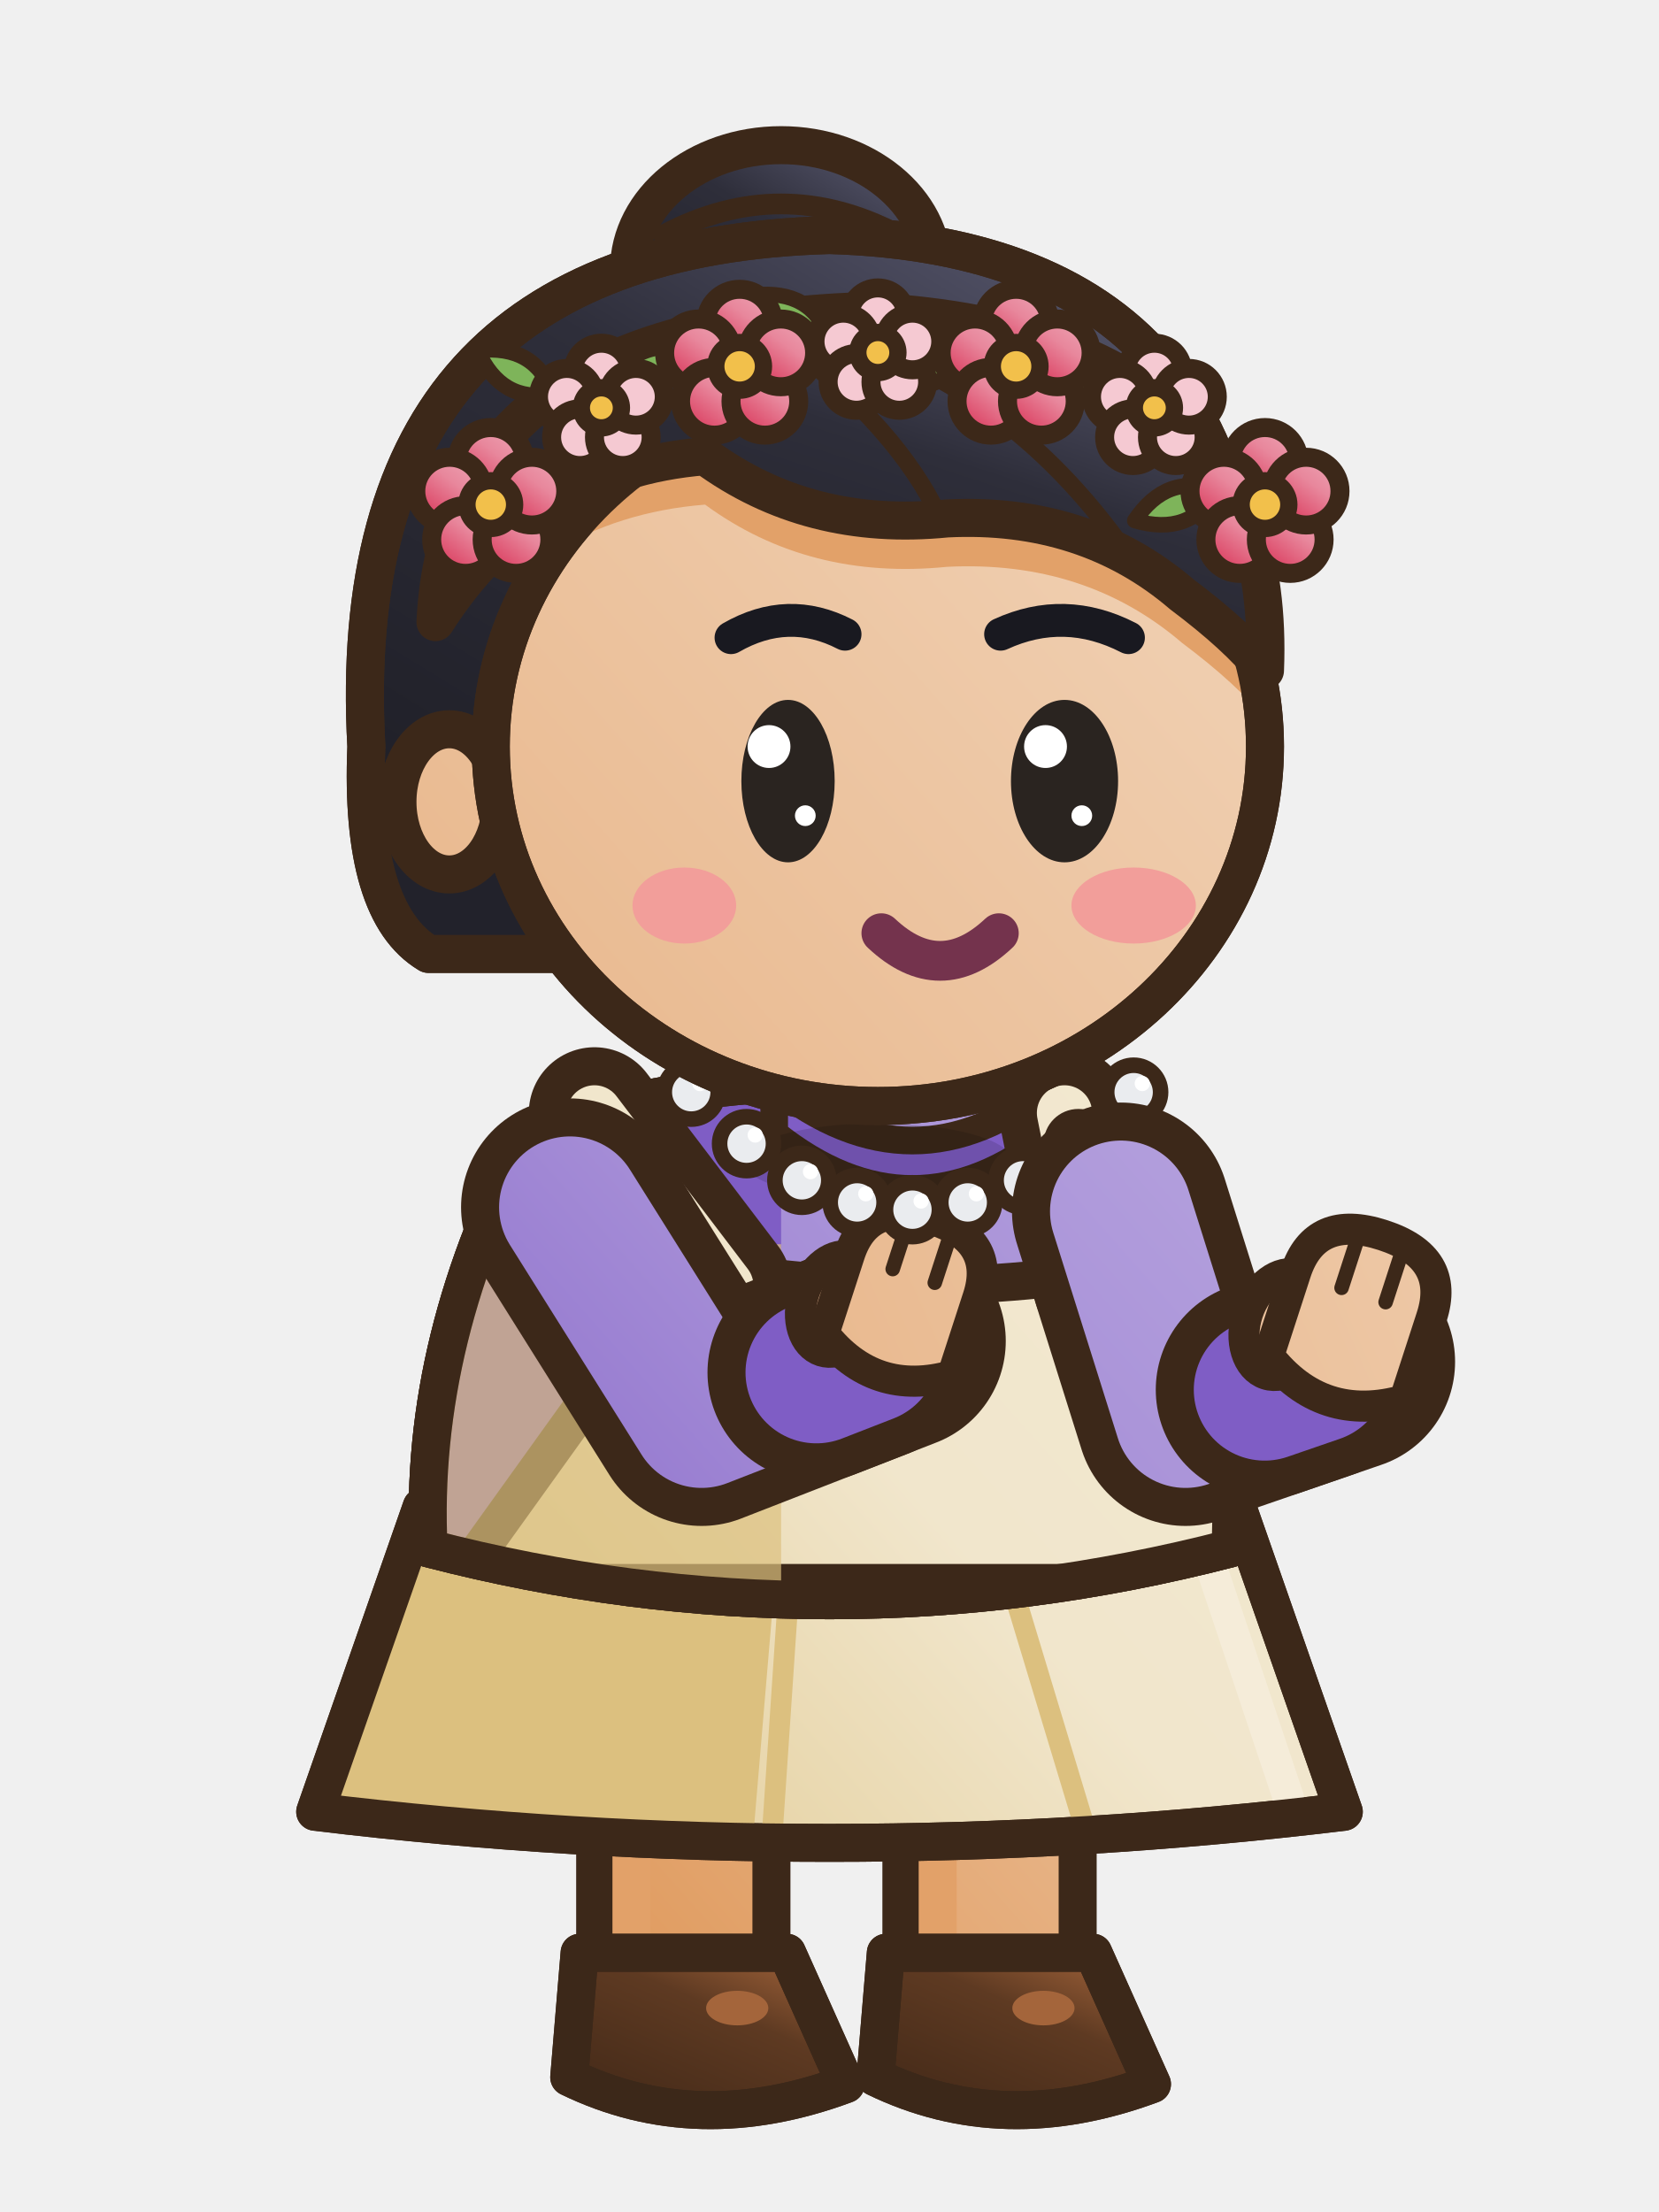
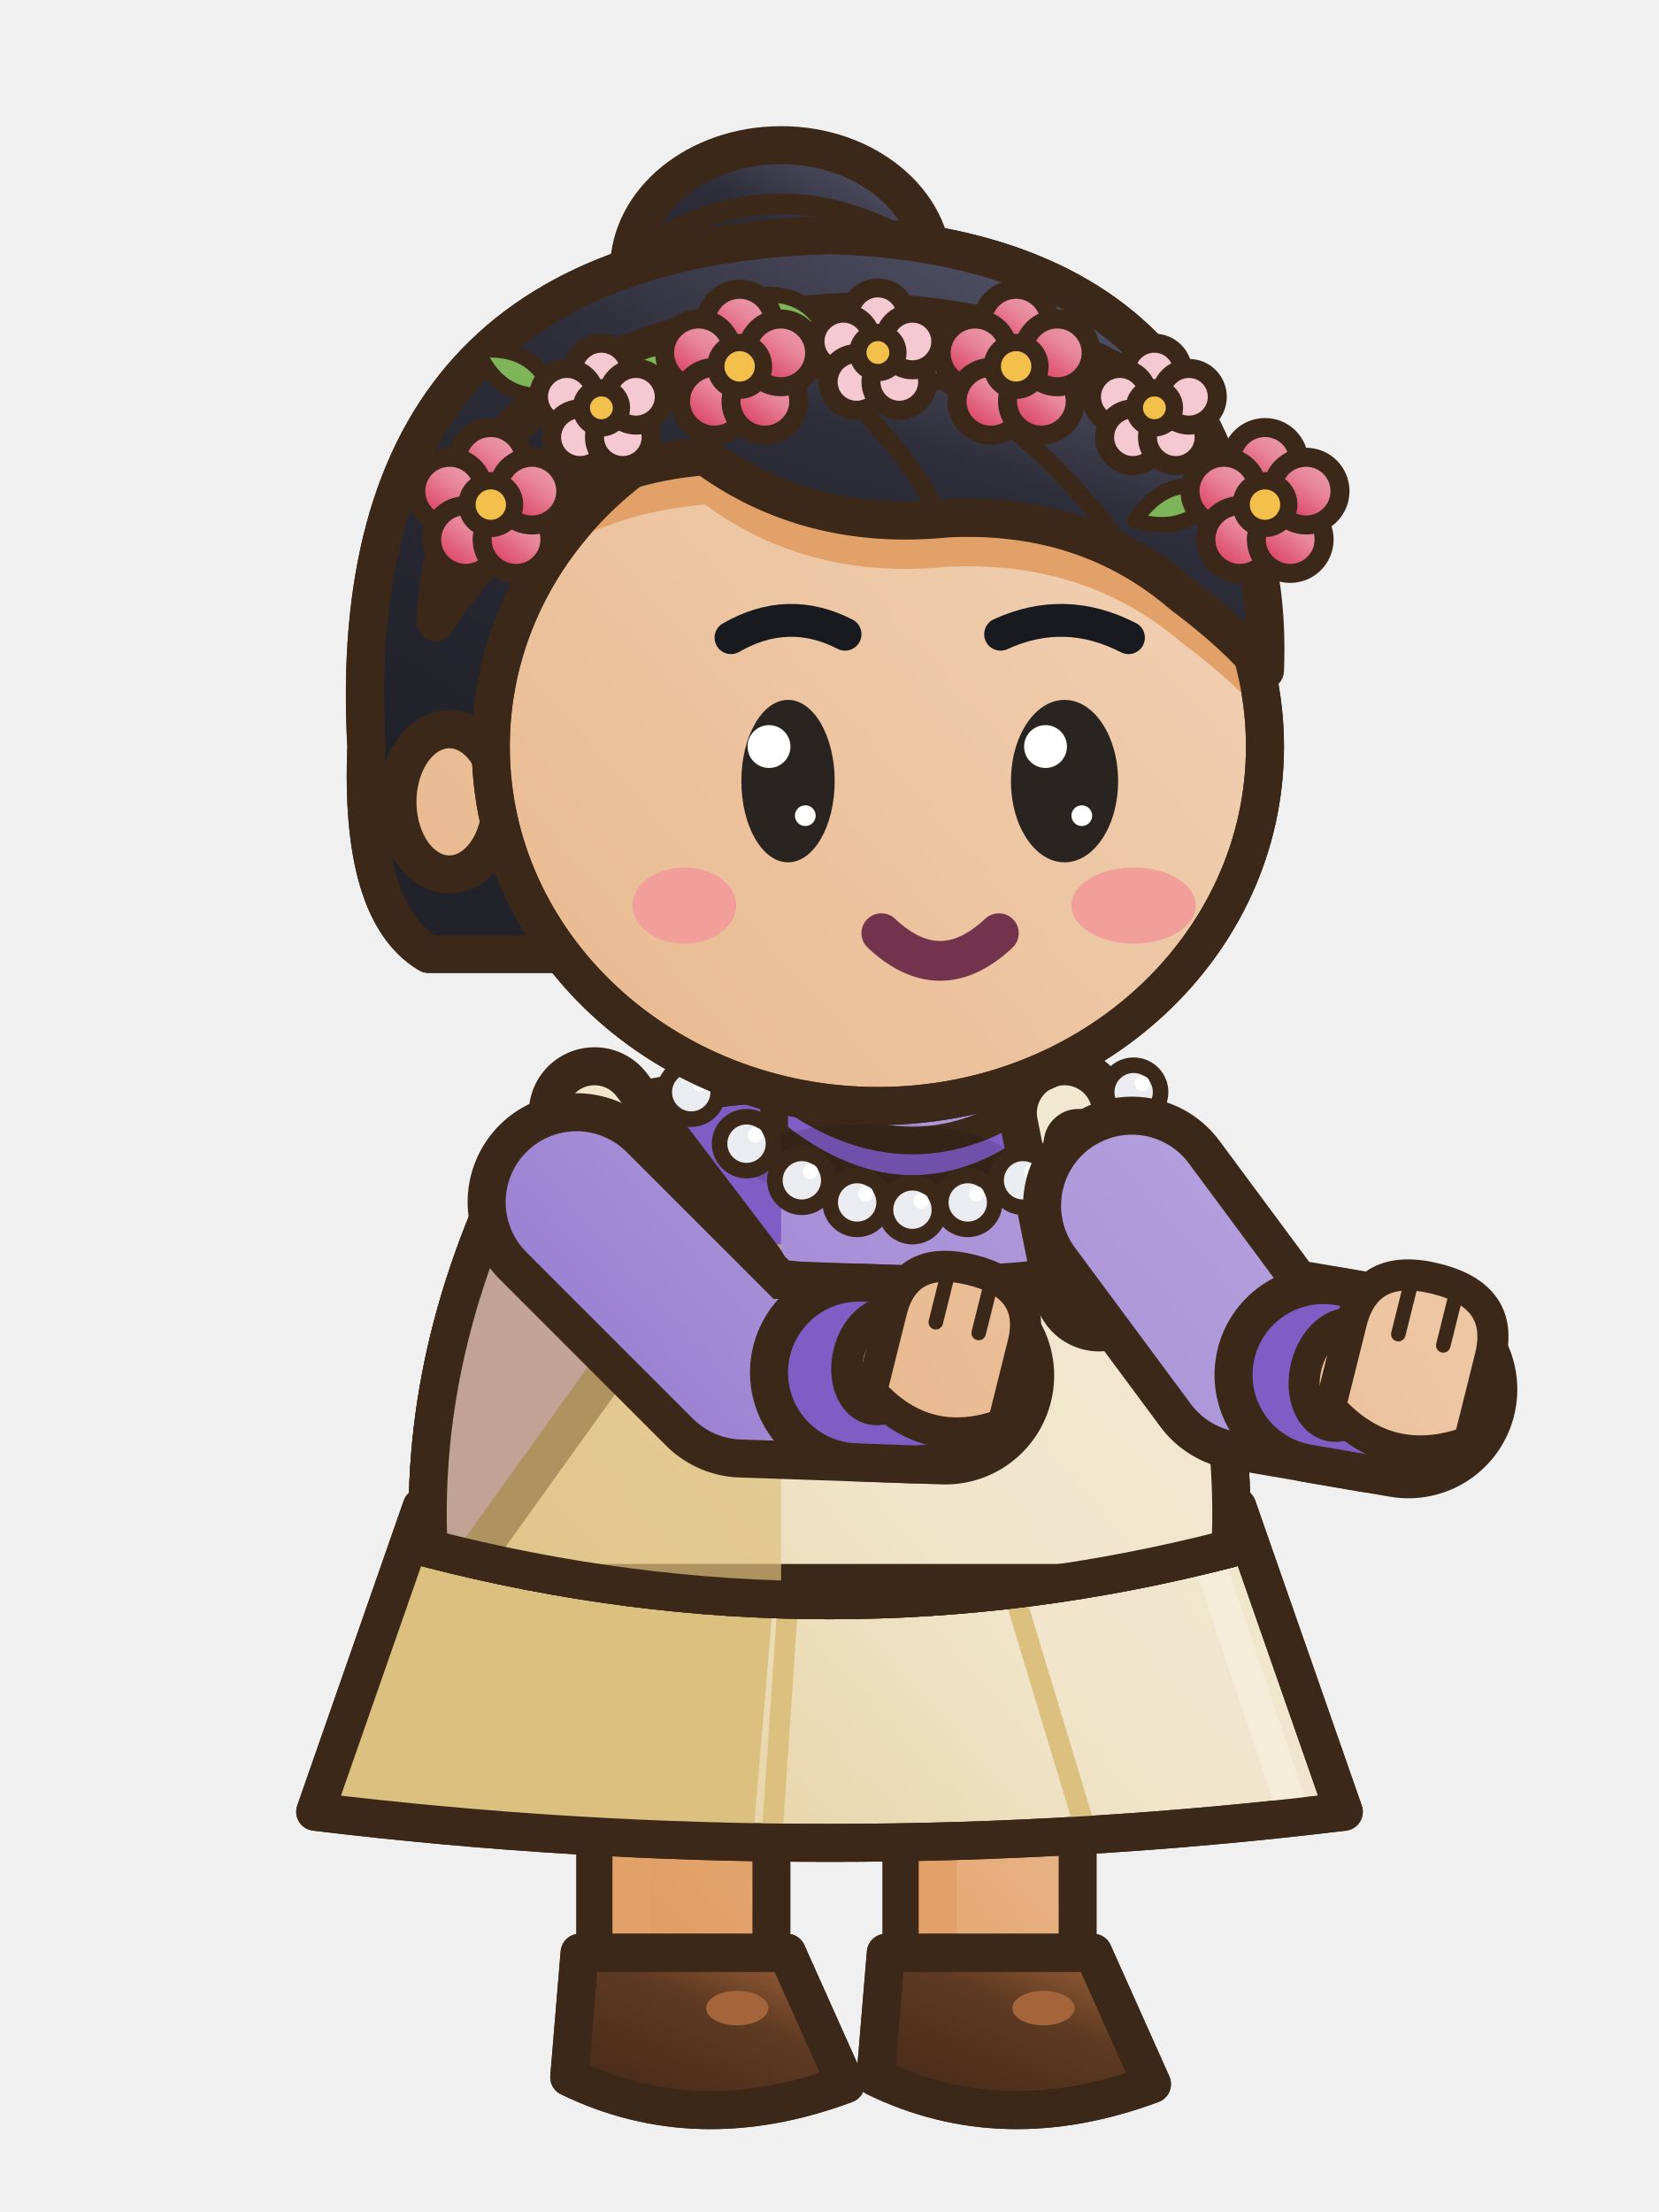
<svg xmlns="http://www.w3.org/2000/svg" width="48" height="64" viewBox="0 0 48 64">
  <g transform="translate(48 0) scale(-1 1)">
    <defs>
      <linearGradient id="a5mtseaction1G0" x1="0" y1="0" x2="0.75" y2="1">
        <stop offset="0" stop-color="#EFCDAE" />
        <stop offset="0.45" stop-color="#E9B98F" />
        <stop offset="1" stop-color="#D9863D" />
      </linearGradient>
      <linearGradient id="a5mtseaction1G0t" gradientUnits="userSpaceOnUse" x1="6" y1="28" x2="42" y2="60">
        <stop offset="0" stop-color="#EFCDAE" />
        <stop offset="0.45" stop-color="#E9B98F" />
        <stop offset="1" stop-color="#D9863D" />
      </linearGradient>
      <linearGradient id="a5mtseaction1G1" x1="0" y1="0" x2="0.75" y2="1">
        <stop offset="0" stop-color="#606079" />
        <stop offset="0.45" stop-color="#2E2E3A" />
        <stop offset="1" stop-color="#1F1F27" />
      </linearGradient>
      <linearGradient id="a5mtseaction1G1t" gradientUnits="userSpaceOnUse" x1="4" y1="2" x2="42" y2="60">
        <stop offset="0" stop-color="#606079" />
        <stop offset="0.45" stop-color="#2E2E3A" />
        <stop offset="1" stop-color="#1F1F27" />
      </linearGradient>
      <linearGradient id="a5mtseaction1G2" x1="0" y1="0" x2="0.75" y2="1">
        <stop offset="0" stop-color="#BDACE1" />
        <stop offset="0.45" stop-color="#A48CD6" />
        <stop offset="1" stop-color="#6E48BE" />
      </linearGradient>
      <linearGradient id="a5mtseaction1G2t" gradientUnits="userSpaceOnUse" x1="6" y1="28" x2="42" y2="60">
        <stop offset="0" stop-color="#BDACE1" />
        <stop offset="0.45" stop-color="#A48CD6" />
        <stop offset="1" stop-color="#6E48BE" />
      </linearGradient>
      <linearGradient id="a5mtseaction1G3" x1="0" y1="0" x2="0.75" y2="1">
        <stop offset="0" stop-color="#F3E9D2" />
        <stop offset="0.45" stop-color="#F1E6CC" />
        <stop offset="1" stop-color="#D8BA71" />
      </linearGradient>
      <linearGradient id="a5mtseaction1G3t" gradientUnits="userSpaceOnUse" x1="6" y1="28" x2="42" y2="60">
        <stop offset="0" stop-color="#F3E9D2" />
        <stop offset="0.45" stop-color="#F1E6CC" />
        <stop offset="1" stop-color="#D8BA71" />
      </linearGradient>
      <linearGradient id="a5mtseaction1G4" x1="0" y1="0" x2="0.75" y2="1">
        <stop offset="0" stop-color="#AD6A3E" />
        <stop offset="0.45" stop-color="#5E3A22" />
        <stop offset="1" stop-color="#462B19" />
      </linearGradient>
      <linearGradient id="a5mtseaction1G4t" gradientUnits="userSpaceOnUse" x1="4" y1="2" x2="42" y2="60">
        <stop offset="0" stop-color="#AD6A3E" />
        <stop offset="0.45" stop-color="#5E3A22" />
        <stop offset="1" stop-color="#462B19" />
      </linearGradient>
      <linearGradient id="a5mtseaction1G5" x1="0" y1="0" x2="0.75" y2="1">
        <stop offset="0" stop-color="#A08D84" />
        <stop offset="0.45" stop-color="#75635A" />
        <stop offset="1" stop-color="#574943" />
      </linearGradient>
      <linearGradient id="a5mtseaction1G5t" gradientUnits="userSpaceOnUse" x1="4" y1="2" x2="42" y2="60">
        <stop offset="0" stop-color="#A08D84" />
        <stop offset="0.45" stop-color="#75635A" />
        <stop offset="1" stop-color="#574943" />
      </linearGradient>
      <linearGradient id="a5mtseaction1G6" x1="0" y1="0" x2="0.75" y2="1">
        <stop offset="0" stop-color="#EEA9B8" />
        <stop offset="0.45" stop-color="#E8879C" />
        <stop offset="1" stop-color="#D9375A" />
      </linearGradient>
      <linearGradient id="a5mtseaction1G6t" gradientUnits="userSpaceOnUse" x1="4" y1="2" x2="42" y2="60">
        <stop offset="0" stop-color="#EEA9B8" />
        <stop offset="0.45" stop-color="#E8879C" />
        <stop offset="1" stop-color="#D9375A" />
      </linearGradient>
      <linearGradient id="a5mtseaction1G7" x1="0" y1="0" x2="0.75" y2="1">
        <stop offset="0" stop-color="#D8DCE1" />
        <stop offset="0.45" stop-color="#C9CED6" />
        <stop offset="1" stop-color="#8C96A7" />
      </linearGradient>
      <linearGradient id="a5mtseaction1G7t" gradientUnits="userSpaceOnUse" x1="4" y1="2" x2="42" y2="60">
        <stop offset="0" stop-color="#D8DCE1" />
        <stop offset="0.45" stop-color="#C9CED6" />
        <stop offset="1" stop-color="#8C96A7" />
      </linearGradient>
    </defs>
    <g transform="translate(0 0)">
      <rect x="25.68" y="44.5" width="5.1" height="13.2" rx="1.6" fill="url(#a5mtseaction1G0t)" stroke="#3C2819" stroke-width="1.1" stroke-linejoin="round" stroke-linecap="round" />
      <rect x="29.18" y="45.1" width="1.1" height="11.6" rx="0.5" fill="#E2A169" />
      <path d="M25.23,56.5 L31.23,56.5 L31.53,60.1 Q27.83,61.9 23.53,60.3 Z" fill="url(#a5mtseaction1G4)" stroke="#3C2819" stroke-width="1.1" stroke-linejoin="round" stroke-linecap="round" />
      <clipPath id="a5mtseaction1s282565">
        <path d="M25.23,56.5 L31.23,56.5 L31.53,60.1 Q27.83,61.9 23.53,60.3 Z" />
      </clipPath>
      <g clip-path="url(#a5mtseaction1s282565)">
        <path d="M23.43,59.8 Q27.83,61.5 31.63,59.6 L31.63,62.1 L23.43,62.1 Z" fill="#442A18" />
      </g>
      <path d="M25.23,56.5 L31.23,56.5 L31.53,60.1 Q27.83,61.9 23.53,60.3 Z" fill="none" stroke="#3C2819" stroke-width="1.1" stroke-linejoin="round" stroke-linecap="round" />
      <ellipse cx="26.67" cy="58.1" rx="0.9" ry="0.5" fill="#A4653B" stroke="none" />
      <rect x="16.82" y="44.5" width="5.1" height="13.2" rx="1.6" fill="url(#a5mtseaction1G0t)" stroke="#3C2819" stroke-width="1.1" stroke-linejoin="round" stroke-linecap="round" />
      <rect x="20.32" y="45.1" width="1.1" height="11.6" rx="0.5" fill="#E2A169" />
      <path d="M16.37,56.5 L22.37,56.5 L22.67,60.1 Q18.97,61.9 14.67,60.3 Z" fill="url(#a5mtseaction1G4)" stroke="#3C2819" stroke-width="1.1" stroke-linejoin="round" stroke-linecap="round" />
      <clipPath id="a5mtseaction1s194565">
        <path d="M16.37,56.5 L22.37,56.5 L22.67,60.1 Q18.97,61.9 14.67,60.3 Z" />
      </clipPath>
      <g clip-path="url(#a5mtseaction1s194565)">
        <path d="M14.57,59.8 Q18.97,61.5 22.77,59.6 L22.77,62.1 L14.57,62.1 Z" fill="#442A18" />
      </g>
      <path d="M16.37,56.5 L22.37,56.5 L22.67,60.1 Q18.97,61.9 14.67,60.3 Z" fill="none" stroke="#3C2819" stroke-width="1.1" stroke-linejoin="round" stroke-linecap="round" />
      <ellipse cx="17.81" cy="58.1" rx="0.9" ry="0.5" fill="#A4653B" stroke="none" />
      <path d="M12.2,43.6 L35.8,43.6 L38.88,52.42 Q24,54.22 9.12,52.42 Z" fill="url(#a5mtseaction1G3t)" stroke="#3C2819" stroke-width="1.1" stroke-linejoin="round" stroke-linecap="round" />
      <clipPath id="a5mtseaction1sk">
        <path d="M12.2,43.6 L35.8,43.6 L38.88,52.42 Q24,54.22 9.12,52.42 Z" />
      </clipPath>
      <g clip-path="url(#a5mtseaction1sk)">
        <path d="M25.4,43.6 L48,43.6 L48,55.42 L26.4,55.42 Z" fill="#DCC07F" />
        <line x1="18.69" y1="46" x2="16.63" y2="52.82" stroke="#DCC07F" stroke-width="0.6" stroke-linecap="round" />
        <line x1="25.18" y1="46" x2="25.64" y2="52.82" stroke="#DCC07F" stroke-width="0.6" stroke-linecap="round" />
        <line x1="13.2" y1="44.6" x2="10.72" y2="52.02" stroke="#F5ECD9" stroke-width="0.9" stroke-linecap="round" />
      </g>
      <path d="M12.2,43.6 L35.8,43.6 L38.88,52.42 Q24,54.22 9.12,52.42 Z" fill="none" stroke="#3C2819" stroke-width="1.1" stroke-linejoin="round" stroke-linecap="round" />
      <path d="M15.4,32.6 Q24,30 32.6,32.6 Q35.9,38.7 35.6,44.8 Q24,47.8 12.4,44.8 Q12.1,38.7 15.4,32.6 Z" fill="url(#a5mtseaction1G2t)" stroke="#3C2819" stroke-width="1.1" stroke-linejoin="round" stroke-linecap="round" />
      <clipPath id="a5mtseaction1t">
        <path d="M15.4,32.6 Q24,30 32.6,32.6 Q35.9,38.7 35.6,44.8 Q24,47.8 12.4,44.8 Q12.1,38.7 15.4,32.6 Z" />
      </clipPath>
      <g clip-path="url(#a5mtseaction1t)">
        <rect x="25.4" y="30" width="14" height="22" fill="#7F5DC5" />
        <path d="M8,44.2 Q24,47.2 40,44.2 L40,52 L8,52 Z" fill="#7F5DC5" />
        <rect x="15.5" y="34" width="1.3" height="10" rx="0.6" fill="#BDACE1" />
        <rect x="6" y="42.8" width="36" height="2" fill="#7F5DC5" />
        <line x1="17" y1="43" x2="17" y2="44.8" stroke="#6741B7" stroke-width="0.4" stroke-linecap="round" />
        <line x1="20" y1="43" x2="20" y2="44.8" stroke="#6741B7" stroke-width="0.4" stroke-linecap="round" />
        <line x1="23" y1="43" x2="23" y2="44.8" stroke="#6741B7" stroke-width="0.4" stroke-linecap="round" />
        <line x1="26" y1="43" x2="26" y2="44.8" stroke="#6741B7" stroke-width="0.4" stroke-linecap="round" />
        <line x1="29" y1="43" x2="29" y2="44.8" stroke="#6741B7" stroke-width="0.4" stroke-linecap="round" />
        <line x1="32" y1="43" x2="32" y2="44.8" stroke="#6741B7" stroke-width="0.4" stroke-linecap="round" />
      </g>
      <path d="M15.4,32.6 Q24,30 32.6,32.6 Q35.9,38.7 35.6,44.8 Q24,47.8 12.4,44.8 Q12.1,38.7 15.4,32.6 Z" fill="none" stroke="#3C2819" stroke-width="1.1" stroke-linejoin="round" stroke-linecap="round" />
      <path d="M17.6,31.4 Q21.6,34.6 25.6,31.4 L25.6,32.8 Q21.6,36 17.6,32.8 Z" fill="#7F5DC5" stroke="#3C2819" stroke-width="0.8" stroke-linejoin="round" stroke-linecap="round" />
      <clipPath id="a5mtseaction1rb">
        <path d="M15.4,32.6 Q24,30 32.6,32.6 Q35.9,38.7 35.6,44.8 Q24,47.8 12.4,44.8 Q12.1,38.7 15.4,32.6 Z" />
      </clipPath>
      <g clip-path="url(#a5mtseaction1rb)">
        <path d="M15,36.6 Q21.6,37.8 28.2,36.6 L34.8,45.8 L8.4,45.8 Z" fill="url(#a5mtseaction1G3t)" stroke="#3C2819" stroke-width="1.1" stroke-linejoin="round" stroke-linecap="round" />
        <rect x="25.4" y="36" width="14" height="12" fill="#DCC07F" opacity="0.7" />
      </g>
      <path d="M15.4,32.6 Q24,30 32.6,32.6 Q35.9,38.7 35.6,44.8 Q24,47.8 12.4,44.8 Q12.1,38.7 15.4,32.6 Z" fill="none" stroke="#3C2819" stroke-width="1.1" stroke-linejoin="round" stroke-linecap="round" />
      <line x1="16.2" y1="37.2" x2="17.2" y2="32.2" stroke="#3C2819" stroke-width="3.8" stroke-linecap="round" />
      <line x1="16.2" y1="37.2" x2="17.2" y2="32.2" stroke="url(#a5mtseaction1G3t)" stroke-width="1.6" stroke-linecap="round" />
      <line x1="27" y1="37.2" x2="30.8" y2="32.2" stroke="#3C2819" stroke-width="3.8" stroke-linecap="round" />
      <line x1="27" y1="37.2" x2="30.8" y2="32.2" stroke="url(#a5mtseaction1G3t)" stroke-width="1.6" stroke-linecap="round" />
      <ellipse cx="22.6" cy="33.6" rx="3.89" ry="1.1" fill="rgba(0,0,0,.13)" stroke="none" />
-       <path d="M31.51,34.93 L27.7,41 L22.05,38.8" fill="none" stroke="#3C2819" stroke-width="6.3" stroke-linecap="round" stroke-linejoin="round" />
-       <path d="M31.51,34.93 L27.7,41 L22.05,38.8" fill="none" stroke="url(#a5mtseaction1G2t)" stroke-width="4.1" stroke-linecap="round" stroke-linejoin="round" />
-       <line x1="24.38" y1="39.71" x2="22.89" y2="39.13" stroke="#3C2819" stroke-width="6.3" stroke-linecap="round" />
-       <line x1="24.38" y1="39.71" x2="22.89" y2="39.13" stroke="#7F5DC5" stroke-width="4.1" stroke-linecap="round" />
-       <g transform="rotate(-18 21.85 37.8)">
-         <ellipse cx="23.71" cy="38.33" rx="1.01" ry="1.43" fill="url(#a5mtseaction1G0t)" stroke="#3C2819" stroke-width="0.9" stroke-linejoin="round" stroke-linecap="round" />
-         <path d="M19.89,39.26 L19.89,36.87 Q19.89,35.15 21.85,35.15 Q23.81,35.15 23.81,36.87 L23.81,39.26 Q21.85,40.58 19.89,39.26 Z" fill="url(#a5mtseaction1G0t)" stroke="#3C2819" stroke-width="0.9" stroke-linejoin="round" stroke-linecap="round" />
-         <line x1="21.21" y1="35.5" x2="21.21" y2="36.87" stroke="#3C2819" stroke-width="0.42" stroke-linecap="round" />
-         <line x1="22.49" y1="35.5" x2="22.49" y2="36.87" stroke="#3C2819" stroke-width="0.42" stroke-linecap="round" />
+       <path d="M31.32,34.78 L26.5,39.6 L20.65,39.8" fill="none" stroke="#3C2819" stroke-width="6.3" stroke-linecap="round" stroke-linejoin="round" />
+       <path d="M31.32,34.78 L26.5,39.6 L20.65,39.8" fill="none" stroke="url(#a5mtseaction1G2t)" stroke-width="4.1" stroke-linecap="round" stroke-linejoin="round" />
+       <line x1="23.15" y1="39.71" x2="21.55" y2="39.77" stroke="#3C2819" stroke-width="6.3" stroke-linecap="round" />
+       <line x1="23.15" y1="39.71" x2="21.55" y2="39.77" stroke="#7F5DC5" stroke-width="4.1" stroke-linecap="round" />
+       <g transform="rotate(-14 20.65 39.8)">
+         <ellipse cx="22.51" cy="39.83" rx="1.01" ry="1.43" fill="url(#a5mtseaction1G0t)" stroke="#3C2819" stroke-width="0.9" stroke-linejoin="round" stroke-linecap="round" />
+         <path d="M18.69,40.76 L18.69,38.37 Q18.69,36.65 20.65,36.65 Q22.61,36.65 22.61,38.37 L22.61,40.76 Q20.65,42.08 18.69,40.76 Z" fill="url(#a5mtseaction1G0t)" stroke="#3C2819" stroke-width="0.9" stroke-linejoin="round" stroke-linecap="round" />
+         <line x1="20.01" y1="37" x2="20.01" y2="38.37" stroke="#3C2819" stroke-width="0.42" stroke-linecap="round" />
+         <line x1="21.29" y1="37" x2="21.29" y2="38.37" stroke="#3C2819" stroke-width="0.42" stroke-linecap="round" />
      </g>
      <ellipse cx="15.2" cy="31.6" rx="0.78" ry="0.78" fill="#EAECEF" stroke="#3C2819" stroke-width="0.45" stroke-linejoin="round" stroke-linecap="round" />
      <ellipse cx="14.95" cy="31.35" rx="0.22" ry="0.22" fill="#FFFFFF" stroke="none" />
      <ellipse cx="16.8" cy="33.09" rx="0.78" ry="0.78" fill="#EAECEF" stroke="#3C2819" stroke-width="0.45" stroke-linejoin="round" stroke-linecap="round" />
      <ellipse cx="16.55" cy="32.84" rx="0.22" ry="0.22" fill="#FFFFFF" stroke="none" />
      <ellipse cx="18.4" cy="34.15" rx="0.78" ry="0.78" fill="#EAECEF" stroke="#3C2819" stroke-width="0.45" stroke-linejoin="round" stroke-linecap="round" />
      <ellipse cx="18.15" cy="33.9" rx="0.22" ry="0.22" fill="#FFFFFF" stroke="none" />
      <ellipse cx="20" cy="34.79" rx="0.78" ry="0.78" fill="#EAECEF" stroke="#3C2819" stroke-width="0.45" stroke-linejoin="round" stroke-linecap="round" />
      <ellipse cx="19.75" cy="34.54" rx="0.22" ry="0.22" fill="#FFFFFF" stroke="none" />
      <ellipse cx="21.6" cy="35" rx="0.78" ry="0.78" fill="#EAECEF" stroke="#3C2819" stroke-width="0.45" stroke-linejoin="round" stroke-linecap="round" />
      <ellipse cx="21.35" cy="34.75" rx="0.22" ry="0.22" fill="#FFFFFF" stroke="none" />
      <ellipse cx="23.2" cy="34.79" rx="0.78" ry="0.78" fill="#EAECEF" stroke="#3C2819" stroke-width="0.45" stroke-linejoin="round" stroke-linecap="round" />
      <ellipse cx="22.95" cy="34.54" rx="0.22" ry="0.22" fill="#FFFFFF" stroke="none" />
      <ellipse cx="24.8" cy="34.15" rx="0.78" ry="0.78" fill="#EAECEF" stroke="#3C2819" stroke-width="0.45" stroke-linejoin="round" stroke-linecap="round" />
      <ellipse cx="24.55" cy="33.9" rx="0.22" ry="0.22" fill="#FFFFFF" stroke="none" />
      <ellipse cx="26.4" cy="33.09" rx="0.78" ry="0.78" fill="#EAECEF" stroke="#3C2819" stroke-width="0.45" stroke-linejoin="round" stroke-linecap="round" />
      <ellipse cx="26.15" cy="32.84" rx="0.22" ry="0.22" fill="#FFFFFF" stroke="none" />
      <ellipse cx="28" cy="31.6" rx="0.78" ry="0.78" fill="#EAECEF" stroke="#3C2819" stroke-width="0.45" stroke-linejoin="round" stroke-linecap="round" />
      <ellipse cx="27.75" cy="31.35" rx="0.22" ry="0.22" fill="#FFFFFF" stroke="none" />
-       <path d="M15.57,35.05 L13.7,41 L9.05,39.4" fill="none" stroke="#3C2819" stroke-width="6.3" stroke-linecap="round" stroke-linejoin="round" />
-       <path d="M15.57,35.05 L13.7,41 L9.05,39.4" fill="none" stroke="url(#a5mtseaction1G2t)" stroke-width="4.1" stroke-linecap="round" stroke-linejoin="round" />
-       <line x1="11.41" y1="40.21" x2="9.9" y2="39.69" stroke="#3C2819" stroke-width="6.3" stroke-linecap="round" />
-       <line x1="11.41" y1="40.21" x2="9.9" y2="39.69" stroke="#7F5DC5" stroke-width="4.1" stroke-linecap="round" />
-       <g transform="rotate(-18 8.85 38.4)">
-         <ellipse cx="10.82" cy="38.96" rx="1.06" ry="1.51" fill="url(#a5mtseaction1G0t)" stroke="#3C2819" stroke-width="0.9" stroke-linejoin="round" stroke-linecap="round" />
-         <path d="M6.78,39.94 L6.78,37.42 Q6.78,35.6 8.85,35.6 Q10.92,35.6 10.92,37.42 L10.92,39.94 Q8.85,41.34 6.78,39.94 Z" fill="url(#a5mtseaction1G0t)" stroke="#3C2819" stroke-width="0.9" stroke-linejoin="round" stroke-linecap="round" />
-         <line x1="8.18" y1="35.95" x2="8.18" y2="37.42" stroke="#3C2819" stroke-width="0.42" stroke-linecap="round" />
-         <line x1="9.52" y1="35.95" x2="9.52" y2="37.42" stroke="#3C2819" stroke-width="0.42" stroke-linecap="round" />
+       <path d="M15.25,34.88 L11.9,39.4 L7.25,40.2" fill="none" stroke="#3C2819" stroke-width="6.3" stroke-linecap="round" stroke-linejoin="round" />
+       <path d="M15.25,34.88 L11.9,39.4 L7.25,40.2" fill="none" stroke="url(#a5mtseaction1G2t)" stroke-width="4.1" stroke-linecap="round" stroke-linejoin="round" />
+       <line x1="9.71" y1="39.78" x2="8.14" y2="40.05" stroke="#3C2819" stroke-width="6.3" stroke-linecap="round" />
+       <line x1="9.71" y1="39.78" x2="8.14" y2="40.05" stroke="#7F5DC5" stroke-width="4.1" stroke-linecap="round" />
+       <g transform="rotate(-14 7.25 40.2)">
+         <ellipse cx="9.22" cy="40.26" rx="1.06" ry="1.51" fill="url(#a5mtseaction1G0t)" stroke="#3C2819" stroke-width="0.9" stroke-linejoin="round" stroke-linecap="round" />
+         <path d="M5.18,41.24 L5.18,38.72 Q5.18,36.9 7.25,36.9 Q9.32,36.9 9.32,38.72 L9.32,41.24 Q7.25,42.64 5.18,41.24 Z" fill="url(#a5mtseaction1G0t)" stroke="#3C2819" stroke-width="0.9" stroke-linejoin="round" stroke-linecap="round" />
+         <line x1="6.58" y1="37.25" x2="6.58" y2="38.72" stroke="#3C2819" stroke-width="0.42" stroke-linecap="round" />
+         <line x1="7.92" y1="37.25" x2="7.92" y2="38.72" stroke="#3C2819" stroke-width="0.42" stroke-linecap="round" />
      </g>
      <ellipse cx="25.4" cy="7.8" rx="4.4" ry="3.6" fill="url(#a5mtseaction1G1)" stroke="#3C2819" stroke-width="1.1" stroke-linejoin="round" stroke-linecap="round" />
      <path d="M22,6.8 Q25.4,5 28.8,6.8" fill="none" stroke="#3C2819" stroke-width="0.6" stroke-linejoin="round" stroke-linecap="round" />
      <path d="M12,21.6 Q10.6,7.2 24,6.8 Q38.2,7.2 37.4,21.6 Q37.6,26.4 35.6,27.6 L14,27.6 Q12.2,26.4 12,21.6 Z" fill="url(#a5mtseaction1G1)" stroke="#3C2819" stroke-width="1.1" stroke-linejoin="round" stroke-linecap="round" />
      <clipPath id="a5mtseaction1h">
        <path d="M12,21.6 Q10.6,7.2 24,6.8 Q38.2,7.2 37.4,21.6 Q37.6,26.4 35.6,27.6 L14,27.6 Q12.2,26.4 12,21.6 Z" />
      </clipPath>
      <g clip-path="url(#a5mtseaction1h)">
        <rect x="8" y="24.6" width="32" height="10" fill="#22222B" />
      </g>
      <path d="M12,21.6 Q10.6,7.2 24,6.8 Q38.2,7.2 37.4,21.6 Q37.6,26.4 35.6,27.6 L14,27.6 Q12.2,26.4 12,21.6 Z" fill="none" stroke="#3C2819" stroke-width="1.1" stroke-linejoin="round" stroke-linecap="round" />
      <ellipse cx="35" cy="23.2" rx="1.5" ry="2.1" fill="url(#a5mtseaction1G0t)" stroke="#3C2819" stroke-width="1.1" stroke-linejoin="round" stroke-linecap="round" />
      <path d="M11.4,21.6 a11.2,10.4 0 1,0 22.4,0 a11.2,10.4 0 1,0 -22.4,0 Z" fill="url(#a5mtseaction1G0t)" stroke="#3C2819" stroke-width="1.1" stroke-linejoin="round" stroke-linecap="round" />
      <clipPath id="a5mtseaction1f">
        <path d="M11.4,21.6 a11.2,10.4 0 1,0 22.4,0 a11.2,10.4 0 1,0 -22.4,0 Z" />
      </clipPath>
      <g clip-path="url(#a5mtseaction1f)">
        <path d="M11.4,19.4 Q11,9.6 23,9 Q35,9.4 35.4,18 Q32.6,13.6 27.6,13.2 Q24.6,15.4 20.6,15 Q16.6,14.8 13.8,17.2 Q12.2,18.4 11.4,19.4 Z" fill="#E2A169" transform="translate(0 1.4)" />
        <ellipse cx="15.2" cy="26.2" rx="1.8" ry="1.1" fill="#F29E9A" stroke="none" />
        <ellipse cx="28.2" cy="26.2" rx="1.5" ry="1.1" fill="#F29E9A" stroke="none" />
      </g>
      <path d="M11.4,21.6 a11.2,10.4 0 1,0 22.4,0 a11.2,10.4 0 1,0 -22.4,0 Z" fill="none" stroke="#3C2819" stroke-width="1.1" stroke-linejoin="round" stroke-linecap="round" />
      <path d="M11.4,19.4 Q11,9.6 23,9 Q35,9.4 35.4,18 Q32.6,13.6 27.6,13.2 Q24.6,15.4 20.6,15 Q16.6,14.8 13.8,17.2 Q12.2,18.4 11.4,19.4 Z" fill="url(#a5mtseaction1G1)" stroke="#3C2819" stroke-width="1.1" stroke-linejoin="round" stroke-linecap="round" />
      <clipPath id="a5mtseaction1sf">
        <path d="M11.4,19.4 Q11,9.6 23,9 Q35,9.4 35.4,18 Q32.6,13.6 27.6,13.2 Q24.6,15.4 20.6,15 Q16.6,14.8 13.8,17.2 Q12.2,18.4 11.4,19.4 Z" />
      </clipPath>
      <g clip-path="url(#a5mtseaction1sf)">
        <path d="M23.6,9.8 Q18.4,11.4 15,16.6 M25.4,9.8 Q22,12.4 20.8,15 M27.2,10 Q31,11.6 33.4,16" fill="none" stroke="#3C2819" stroke-width="0.5" stroke-linejoin="round" stroke-linecap="round" />
      </g>
      <line x1="15.6" y1="11.4" x2="22.6" y2="9.6" stroke="#676782" stroke-width="1.3" stroke-linecap="round" />
      <path d="M15.35,18.45 Q17.2,17.5 19.05,18.35" fill="none" stroke="#191920" stroke-width="0.95" stroke-linecap="round" />
      <path d="M26.85,18.45 Q25.2,17.5 23.55,18.35" fill="none" stroke="#191920" stroke-width="0.95" stroke-linecap="round" />
      <ellipse cx="17.2" cy="22.6" rx="1.55" ry="2.35" fill="#2A2420" stroke="none" />
      <ellipse cx="17.75" cy="21.6" rx="0.62" ry="0.62" fill="#FFFFFF" stroke="none" />
      <ellipse cx="16.7" cy="23.6" rx="0.3" ry="0.3" fill="#FFFFFF" stroke="none" />
      <ellipse cx="25.2" cy="22.6" rx="1.35" ry="2.35" fill="#2A2420" stroke="none" />
      <ellipse cx="25.75" cy="21.6" rx="0.62" ry="0.62" fill="#FFFFFF" stroke="none" />
      <ellipse cx="24.7" cy="23.6" rx="0.3" ry="0.3" fill="#FFFFFF" stroke="none" />
      <path d="M19.25,27 Q20.8,28.46 22.35,27" fill="none" stroke="#3C2819" stroke-width="0.9" stroke-linejoin="round" stroke-linecap="round" />
      <path d="M19.1,27 Q20.8,28.6 22.5,27" fill="none" stroke="#74334D" stroke-width="1.15" stroke-linecap="round" />
      <path d="M11.4,14.6 Q22.6,8 33.8,14.6" fill="none" stroke="none" />
      <g transform="translate(12.8 14.2) rotate(20) scale(0.9)">
        <path d="M0,0 Q1.3,-1.1 2.8,0 Q1.3,1.1 0,0 Z" fill="#7EB45A" stroke="#3C2819" stroke-width="0.5" stroke-linejoin="round" stroke-linecap="round" />
      </g>
      <g transform="translate(16 11.4) rotate(-30) scale(0.9)">
        <path d="M0,0 Q1.3,-1.1 2.8,0 Q1.3,1.1 0,0 Z" fill="#7EB45A" stroke="#3C2819" stroke-width="0.5" stroke-linejoin="round" stroke-linecap="round" />
      </g>
      <g transform="translate(20 10.2) rotate(20) scale(0.9)">
        <path d="M0,0 Q1.3,-1.1 2.8,0 Q1.3,1.1 0,0 Z" fill="#7EB45A" stroke="#3C2819" stroke-width="0.5" stroke-linejoin="round" stroke-linecap="round" />
      </g>
      <g transform="translate(24 9.8) rotate(-30) scale(0.9)">
        <path d="M0,0 Q1.3,-1.1 2.8,0 Q1.3,1.1 0,0 Z" fill="#7EB45A" stroke="#3C2819" stroke-width="0.5" stroke-linejoin="round" stroke-linecap="round" />
      </g>
      <g transform="translate(28 10.2) rotate(20) scale(0.9)">
        <path d="M0,0 Q1.3,-1.1 2.8,0 Q1.3,1.1 0,0 Z" fill="#7EB45A" stroke="#3C2819" stroke-width="0.5" stroke-linejoin="round" stroke-linecap="round" />
      </g>
      <g transform="translate(32 11.4) rotate(-30) scale(0.9)">
        <path d="M0,0 Q1.3,-1.1 2.8,0 Q1.3,1.1 0,0 Z" fill="#7EB45A" stroke="#3C2819" stroke-width="0.5" stroke-linejoin="round" stroke-linecap="round" />
      </g>
      <ellipse cx="11.4" cy="13.35" rx="0.98" ry="0.98" fill="url(#a5mtseaction1G6)" stroke="#3C2819" stroke-width="0.55" stroke-linejoin="round" stroke-linecap="round" />
      <ellipse cx="12.59" cy="14.21" rx="0.98" ry="0.98" fill="url(#a5mtseaction1G6)" stroke="#3C2819" stroke-width="0.55" stroke-linejoin="round" stroke-linecap="round" />
      <ellipse cx="12.13" cy="15.61" rx="0.98" ry="0.98" fill="url(#a5mtseaction1G6)" stroke="#3C2819" stroke-width="0.55" stroke-linejoin="round" stroke-linecap="round" />
      <ellipse cx="10.67" cy="15.61" rx="0.98" ry="0.98" fill="url(#a5mtseaction1G6)" stroke="#3C2819" stroke-width="0.55" stroke-linejoin="round" stroke-linecap="round" />
      <ellipse cx="10.21" cy="14.21" rx="0.98" ry="0.98" fill="url(#a5mtseaction1G6)" stroke="#3C2819" stroke-width="0.55" stroke-linejoin="round" stroke-linecap="round" />
      <ellipse cx="11.4" cy="14.6" rx="0.69" ry="0.69" fill="#F2C04B" stroke="#3C2819" stroke-width="0.5" stroke-linejoin="round" stroke-linecap="round" />
      <ellipse cx="14.6" cy="10.75" rx="0.82" ry="0.82" fill="#F5C9D2" stroke="#3C2819" stroke-width="0.55" stroke-linejoin="round" stroke-linecap="round" />
      <ellipse cx="15.6" cy="11.48" rx="0.82" ry="0.82" fill="#F5C9D2" stroke="#3C2819" stroke-width="0.55" stroke-linejoin="round" stroke-linecap="round" />
      <ellipse cx="15.22" cy="12.65" rx="0.82" ry="0.82" fill="#F5C9D2" stroke="#3C2819" stroke-width="0.55" stroke-linejoin="round" stroke-linecap="round" />
      <ellipse cx="13.98" cy="12.65" rx="0.82" ry="0.82" fill="#F5C9D2" stroke="#3C2819" stroke-width="0.55" stroke-linejoin="round" stroke-linecap="round" />
      <ellipse cx="13.6" cy="11.48" rx="0.82" ry="0.82" fill="#F5C9D2" stroke="#3C2819" stroke-width="0.55" stroke-linejoin="round" stroke-linecap="round" />
      <ellipse cx="14.6" cy="11.8" rx="0.58" ry="0.58" fill="#F2C04B" stroke="#3C2819" stroke-width="0.5" stroke-linejoin="round" stroke-linecap="round" />
      <ellipse cx="18.6" cy="9.35" rx="0.98" ry="0.98" fill="url(#a5mtseaction1G6)" stroke="#3C2819" stroke-width="0.55" stroke-linejoin="round" stroke-linecap="round" />
      <ellipse cx="19.79" cy="10.21" rx="0.98" ry="0.98" fill="url(#a5mtseaction1G6)" stroke="#3C2819" stroke-width="0.55" stroke-linejoin="round" stroke-linecap="round" />
      <ellipse cx="19.33" cy="11.61" rx="0.98" ry="0.98" fill="url(#a5mtseaction1G6)" stroke="#3C2819" stroke-width="0.55" stroke-linejoin="round" stroke-linecap="round" />
      <ellipse cx="17.87" cy="11.61" rx="0.98" ry="0.98" fill="url(#a5mtseaction1G6)" stroke="#3C2819" stroke-width="0.55" stroke-linejoin="round" stroke-linecap="round" />
      <ellipse cx="17.41" cy="10.21" rx="0.98" ry="0.98" fill="url(#a5mtseaction1G6)" stroke="#3C2819" stroke-width="0.55" stroke-linejoin="round" stroke-linecap="round" />
      <ellipse cx="18.6" cy="10.6" rx="0.69" ry="0.69" fill="#F2C04B" stroke="#3C2819" stroke-width="0.5" stroke-linejoin="round" stroke-linecap="round" />
      <ellipse cx="22.6" cy="9.15" rx="0.82" ry="0.82" fill="#F5C9D2" stroke="#3C2819" stroke-width="0.55" stroke-linejoin="round" stroke-linecap="round" />
      <ellipse cx="23.6" cy="9.88" rx="0.82" ry="0.82" fill="#F5C9D2" stroke="#3C2819" stroke-width="0.55" stroke-linejoin="round" stroke-linecap="round" />
      <ellipse cx="23.22" cy="11.05" rx="0.82" ry="0.82" fill="#F5C9D2" stroke="#3C2819" stroke-width="0.55" stroke-linejoin="round" stroke-linecap="round" />
      <ellipse cx="21.98" cy="11.05" rx="0.82" ry="0.82" fill="#F5C9D2" stroke="#3C2819" stroke-width="0.55" stroke-linejoin="round" stroke-linecap="round" />
      <ellipse cx="21.6" cy="9.88" rx="0.82" ry="0.82" fill="#F5C9D2" stroke="#3C2819" stroke-width="0.55" stroke-linejoin="round" stroke-linecap="round" />
      <ellipse cx="22.6" cy="10.2" rx="0.58" ry="0.58" fill="#F2C04B" stroke="#3C2819" stroke-width="0.5" stroke-linejoin="round" stroke-linecap="round" />
      <ellipse cx="26.6" cy="9.35" rx="0.98" ry="0.98" fill="url(#a5mtseaction1G6)" stroke="#3C2819" stroke-width="0.55" stroke-linejoin="round" stroke-linecap="round" />
      <ellipse cx="27.79" cy="10.21" rx="0.98" ry="0.98" fill="url(#a5mtseaction1G6)" stroke="#3C2819" stroke-width="0.55" stroke-linejoin="round" stroke-linecap="round" />
      <ellipse cx="27.33" cy="11.61" rx="0.98" ry="0.98" fill="url(#a5mtseaction1G6)" stroke="#3C2819" stroke-width="0.55" stroke-linejoin="round" stroke-linecap="round" />
      <ellipse cx="25.87" cy="11.61" rx="0.98" ry="0.98" fill="url(#a5mtseaction1G6)" stroke="#3C2819" stroke-width="0.55" stroke-linejoin="round" stroke-linecap="round" />
      <ellipse cx="25.41" cy="10.21" rx="0.98" ry="0.98" fill="url(#a5mtseaction1G6)" stroke="#3C2819" stroke-width="0.55" stroke-linejoin="round" stroke-linecap="round" />
      <ellipse cx="26.6" cy="10.6" rx="0.69" ry="0.69" fill="#F2C04B" stroke="#3C2819" stroke-width="0.5" stroke-linejoin="round" stroke-linecap="round" />
      <ellipse cx="30.6" cy="10.75" rx="0.82" ry="0.82" fill="#F5C9D2" stroke="#3C2819" stroke-width="0.55" stroke-linejoin="round" stroke-linecap="round" />
      <ellipse cx="31.6" cy="11.48" rx="0.82" ry="0.82" fill="#F5C9D2" stroke="#3C2819" stroke-width="0.55" stroke-linejoin="round" stroke-linecap="round" />
      <ellipse cx="31.22" cy="12.65" rx="0.82" ry="0.82" fill="#F5C9D2" stroke="#3C2819" stroke-width="0.55" stroke-linejoin="round" stroke-linecap="round" />
      <ellipse cx="29.98" cy="12.65" rx="0.82" ry="0.82" fill="#F5C9D2" stroke="#3C2819" stroke-width="0.55" stroke-linejoin="round" stroke-linecap="round" />
      <ellipse cx="29.6" cy="11.48" rx="0.82" ry="0.82" fill="#F5C9D2" stroke="#3C2819" stroke-width="0.55" stroke-linejoin="round" stroke-linecap="round" />
      <ellipse cx="30.6" cy="11.8" rx="0.58" ry="0.58" fill="#F2C04B" stroke="#3C2819" stroke-width="0.5" stroke-linejoin="round" stroke-linecap="round" />
      <ellipse cx="33.8" cy="13.35" rx="0.98" ry="0.98" fill="url(#a5mtseaction1G6)" stroke="#3C2819" stroke-width="0.55" stroke-linejoin="round" stroke-linecap="round" />
      <ellipse cx="34.99" cy="14.21" rx="0.98" ry="0.98" fill="url(#a5mtseaction1G6)" stroke="#3C2819" stroke-width="0.55" stroke-linejoin="round" stroke-linecap="round" />
      <ellipse cx="34.53" cy="15.61" rx="0.98" ry="0.98" fill="url(#a5mtseaction1G6)" stroke="#3C2819" stroke-width="0.55" stroke-linejoin="round" stroke-linecap="round" />
      <ellipse cx="33.07" cy="15.61" rx="0.98" ry="0.98" fill="url(#a5mtseaction1G6)" stroke="#3C2819" stroke-width="0.55" stroke-linejoin="round" stroke-linecap="round" />
      <ellipse cx="32.61" cy="14.21" rx="0.98" ry="0.98" fill="url(#a5mtseaction1G6)" stroke="#3C2819" stroke-width="0.55" stroke-linejoin="round" stroke-linecap="round" />
      <ellipse cx="33.8" cy="14.6" rx="0.69" ry="0.69" fill="#F2C04B" stroke="#3C2819" stroke-width="0.5" stroke-linejoin="round" stroke-linecap="round" />
    </g>
  </g>
</svg>
